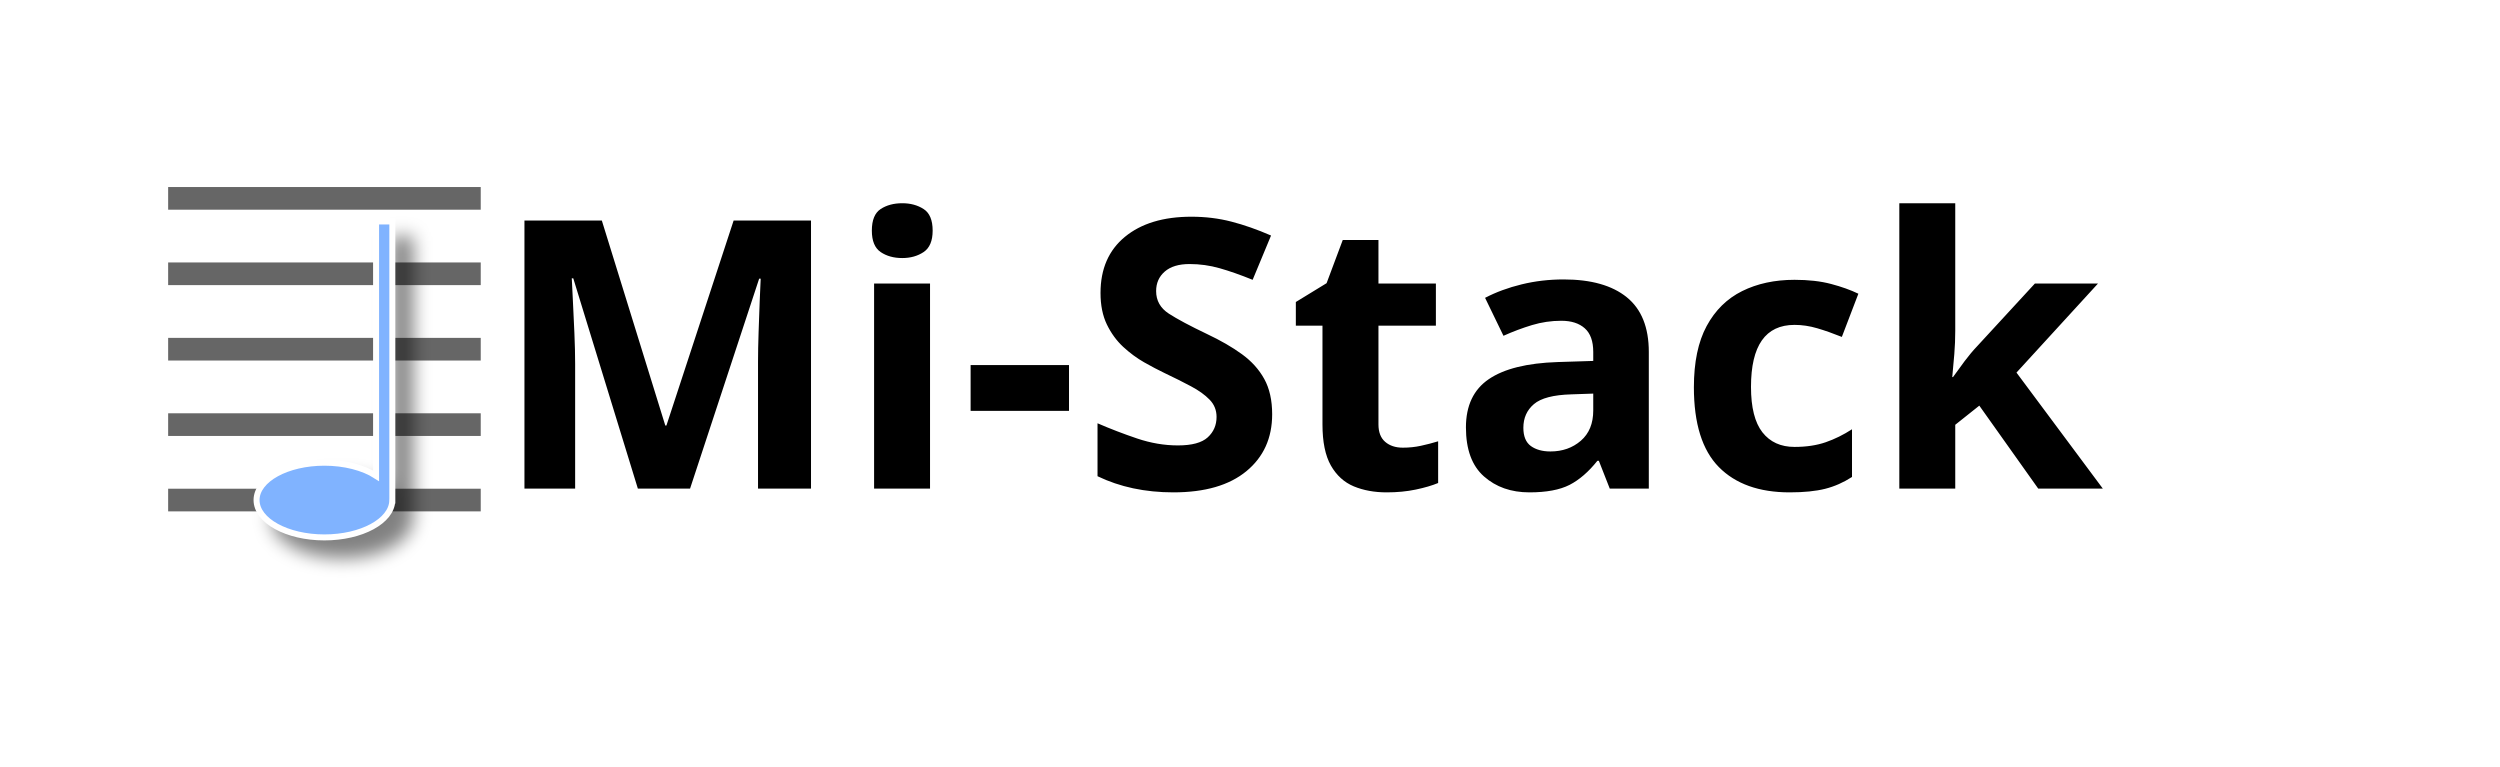
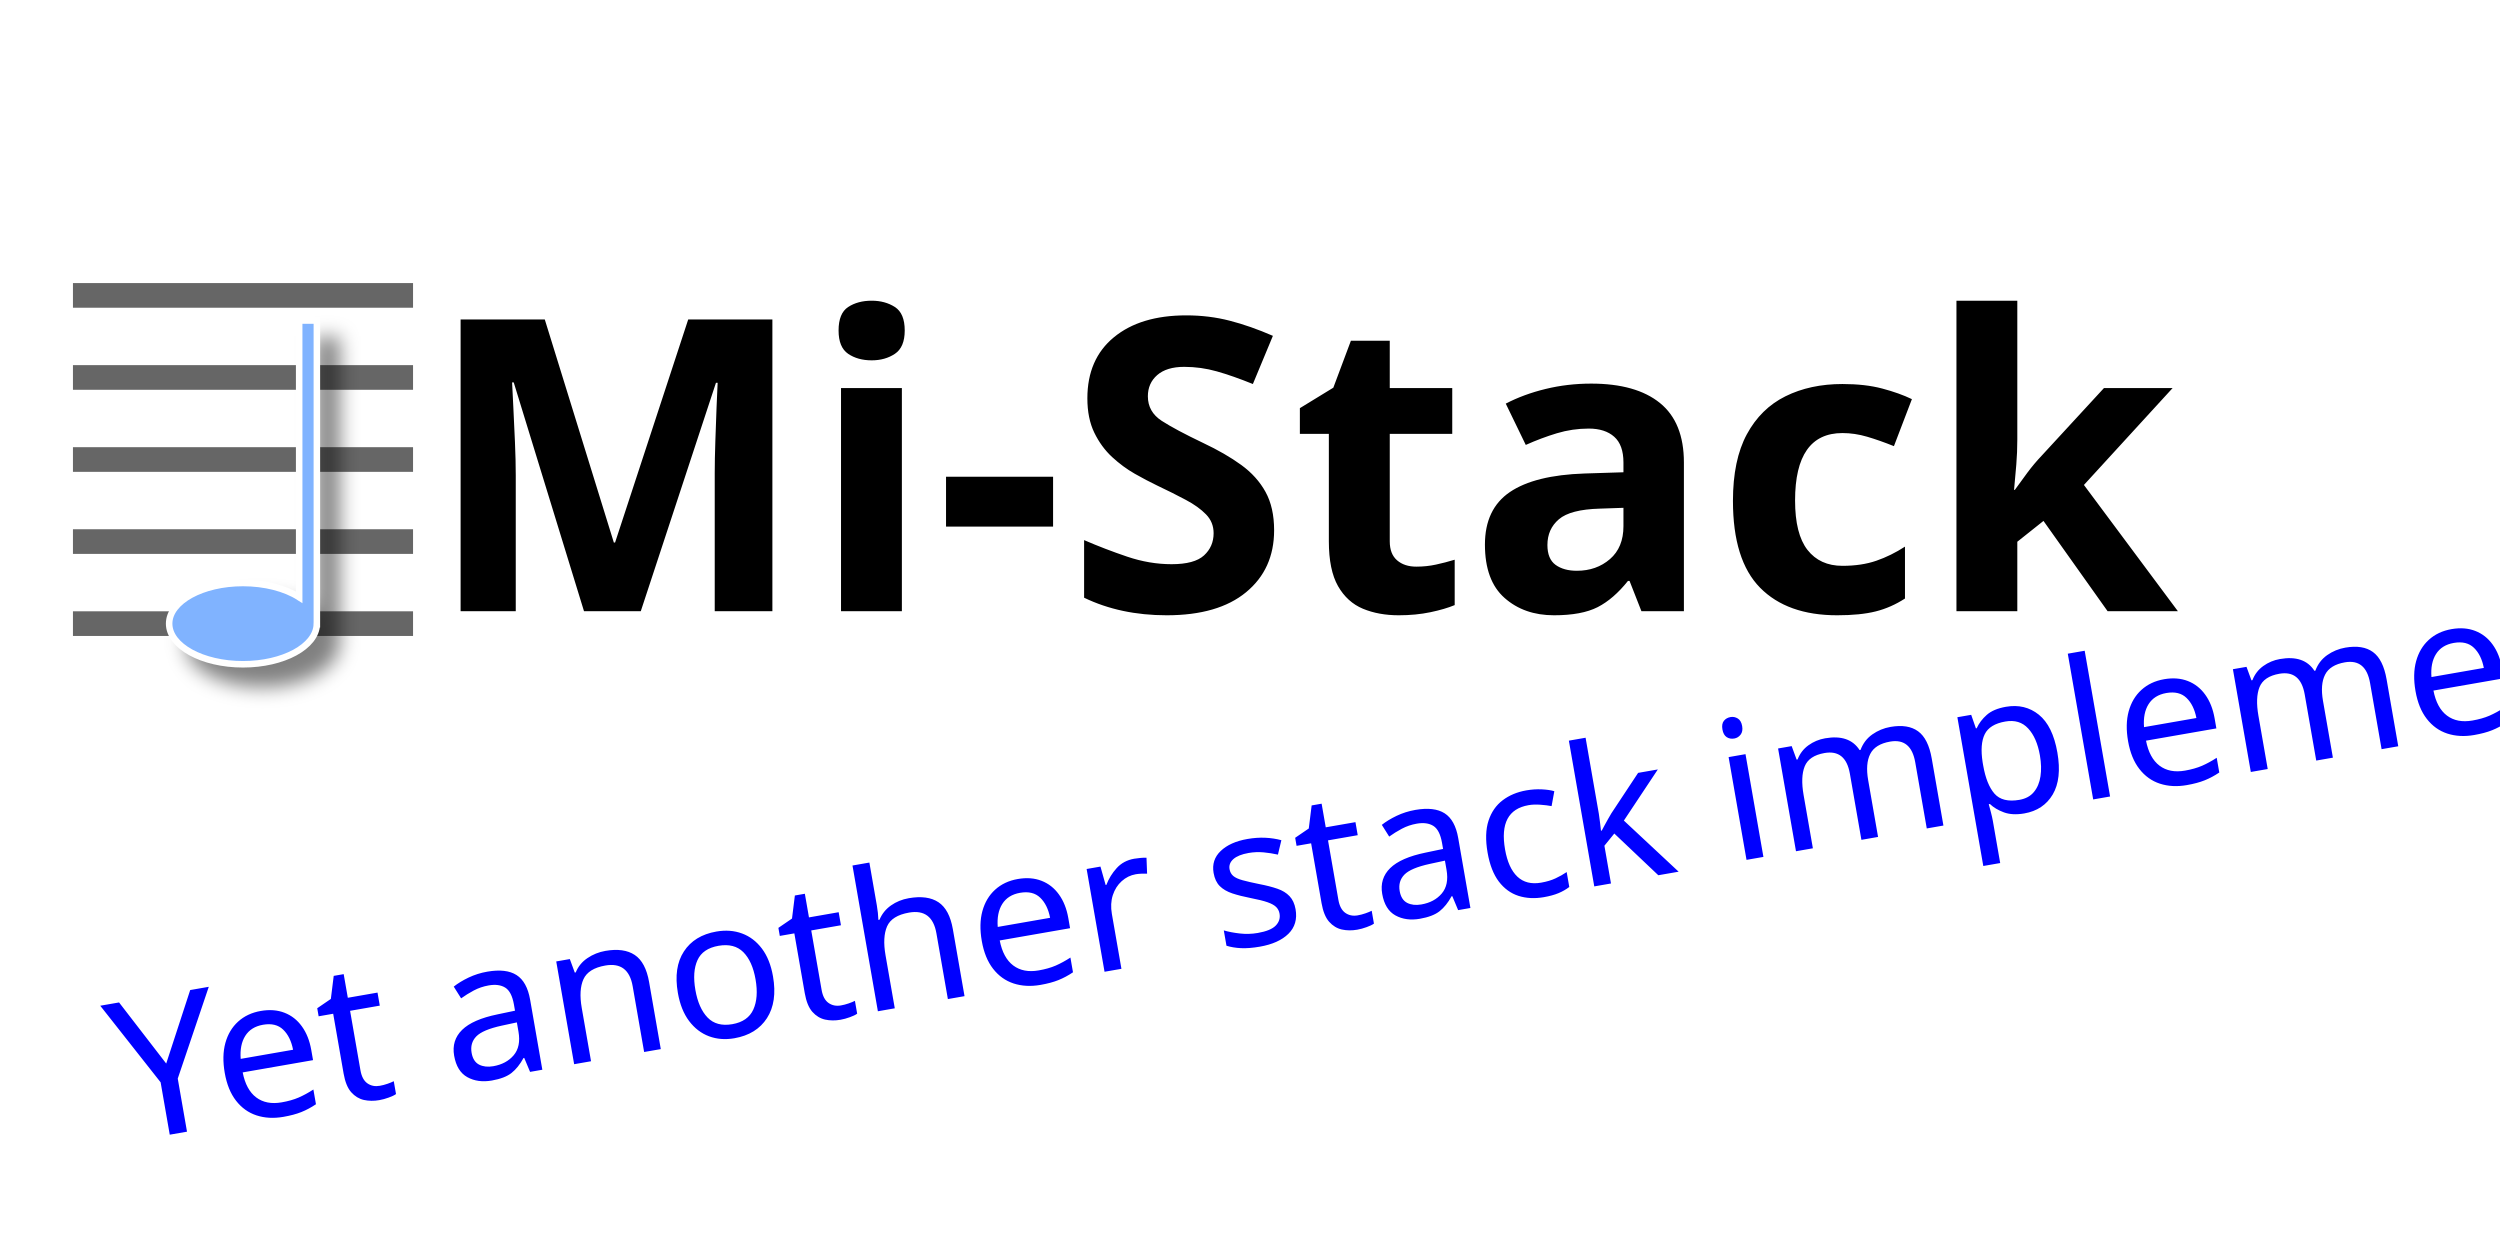
- <svg xmlns="http://www.w3.org/2000/svg" width="834.52mm" height="256.028mm" viewBox="0 0 834.52 256.028" version="1.1" id="svg5">
+ <svg xmlns="http://www.w3.org/2000/svg" width="640mm" version="1.1" id="svg5" height="320mm" viewBox="0 0 640 320">
  <defs id="defs2">
    <filter style="color-interpolation-filters:sRGB" id="filter1238" x="-0.181" y="-0.078" width="1.494" height="1.212">
      <feFlood flood-opacity="0.498" flood-color="rgb(0,0,0)" result="flood" id="feFlood1228" />
      <feComposite in="flood" in2="SourceGraphic" operator="in" result="composite1" id="feComposite1230" />
      <feGaussianBlur in="composite1" stdDeviation="3" result="blur" id="feGaussianBlur1232" />
      <feOffset dx="6" dy="6" result="offset" id="feOffset1234" />
      <feComposite in="SourceGraphic" in2="offset" operator="over" result="composite2" id="feComposite1236" />
    </filter>
  </defs>
  <g id="layer1" transform="translate(-16.31065,26.21847)">
-     <rect style="fill:#ffffff;stroke:#ffffff;stroke-width:1.995;stroke-miterlimit:4;stroke-dasharray:none" id="rect3789" width="832.525" height="254.032" x="17.308" y="-25.221" />
-     <g id="g3899" transform="translate(18.00473,-6.342336)">
+     <rect style="fill:#ffffff;stroke:#ffffff;stroke-width:1.955;stroke-miterlimit:4;stroke-dasharray:none" id="rect3789" width="638.045" height="318.045" x="17.288" y="-25.241" />
+     <g id="g3899" transform="matrix(0.8343904,0,0,0.8343904,-10.43352,10.73963)">
      <g id="g3765">
        <g id="g999" transform="matrix(0.6612572,0,0,1,53.78574,0)">
          <rect style="fill:#666666;stroke-width:0.265" id="rect846" width="157.8" height="7.565" x="0.98" y="42.557" />
          <rect style="fill:#666666;stroke-width:0.265" id="rect846-3" width="157.8" height="7.565" x="0.98" y="67.733" />
          <rect style="fill:#666666;stroke-width:0.265" id="rect846-6" width="157.8" height="7.565" x="0.98" y="143.26" />
          <rect style="fill:#666666;stroke-width:0.265" id="rect846-7" width="157.8" height="7.565" x="0.98" y="118.084" />
          <rect style="fill:#666666;stroke-width:0.265" id="rect846-5" width="157.8" height="7.565" x="0.98" y="92.908" />
        </g>
        <path id="path1023" style="fill:#80b3ff;stroke:#ffffff;stroke-width:2;stroke-miterlimit:4;stroke-dasharray:none;filter:url(#filter1238)" d="m 123.842,54.049 v 84.903 a 22.662,12.47 0 0 0 -17.235,-4.374 22.662,12.47 0 0 0 -22.662,12.47 22.662,12.47 0 0 0 22.662,12.47 22.662,12.47 0 0 0 22.65,-12.28 h 0.012 v -0.19 -92.999 z" />
      </g>
      <text xml:space="preserve" style="font-style:normal;font-weight:normal;font-size:125.358px;line-height:1.25;font-family:sans-serif;letter-spacing:0px;word-spacing:0px;fill:#000000;fill-opacity:1;stroke:none;stroke-width:3.134" x="162.089" y="143.23" id="text3148">
        <tspan id="tspan3146" style="font-style:normal;font-variant:normal;font-weight:bold;font-stretch:normal;font-family:sans-serif;-inkscape-font-specification:'sans-serif Bold';fill:#000000;stroke-width:3.134" x="162.089" y="143.23">Mi-Stack</tspan>
      </text>
    </g>
+     <text xml:space="preserve" style="font-style:normal;font-weight:normal;font-size:49.828px;line-height:1.25;font-family:sans-serif;letter-spacing:0px;word-spacing:0px;fill:#0000ff;fill-opacity:1;stroke:none;stroke-width:1.246" x="1.645" y="270.599" id="text236" transform="rotate(-9.886882)">
+       <tspan id="tspan234" x="1.645" y="270.599" style="font-style:normal;font-variant:normal;font-weight:normal;font-stretch:normal;font-family:Karumbi;-inkscape-font-specification:Karumbi;fill:#0000ff;stroke-width:1.246">Yet another stack implementation in Java</tspan>
+     </text>
  </g>
</svg>
